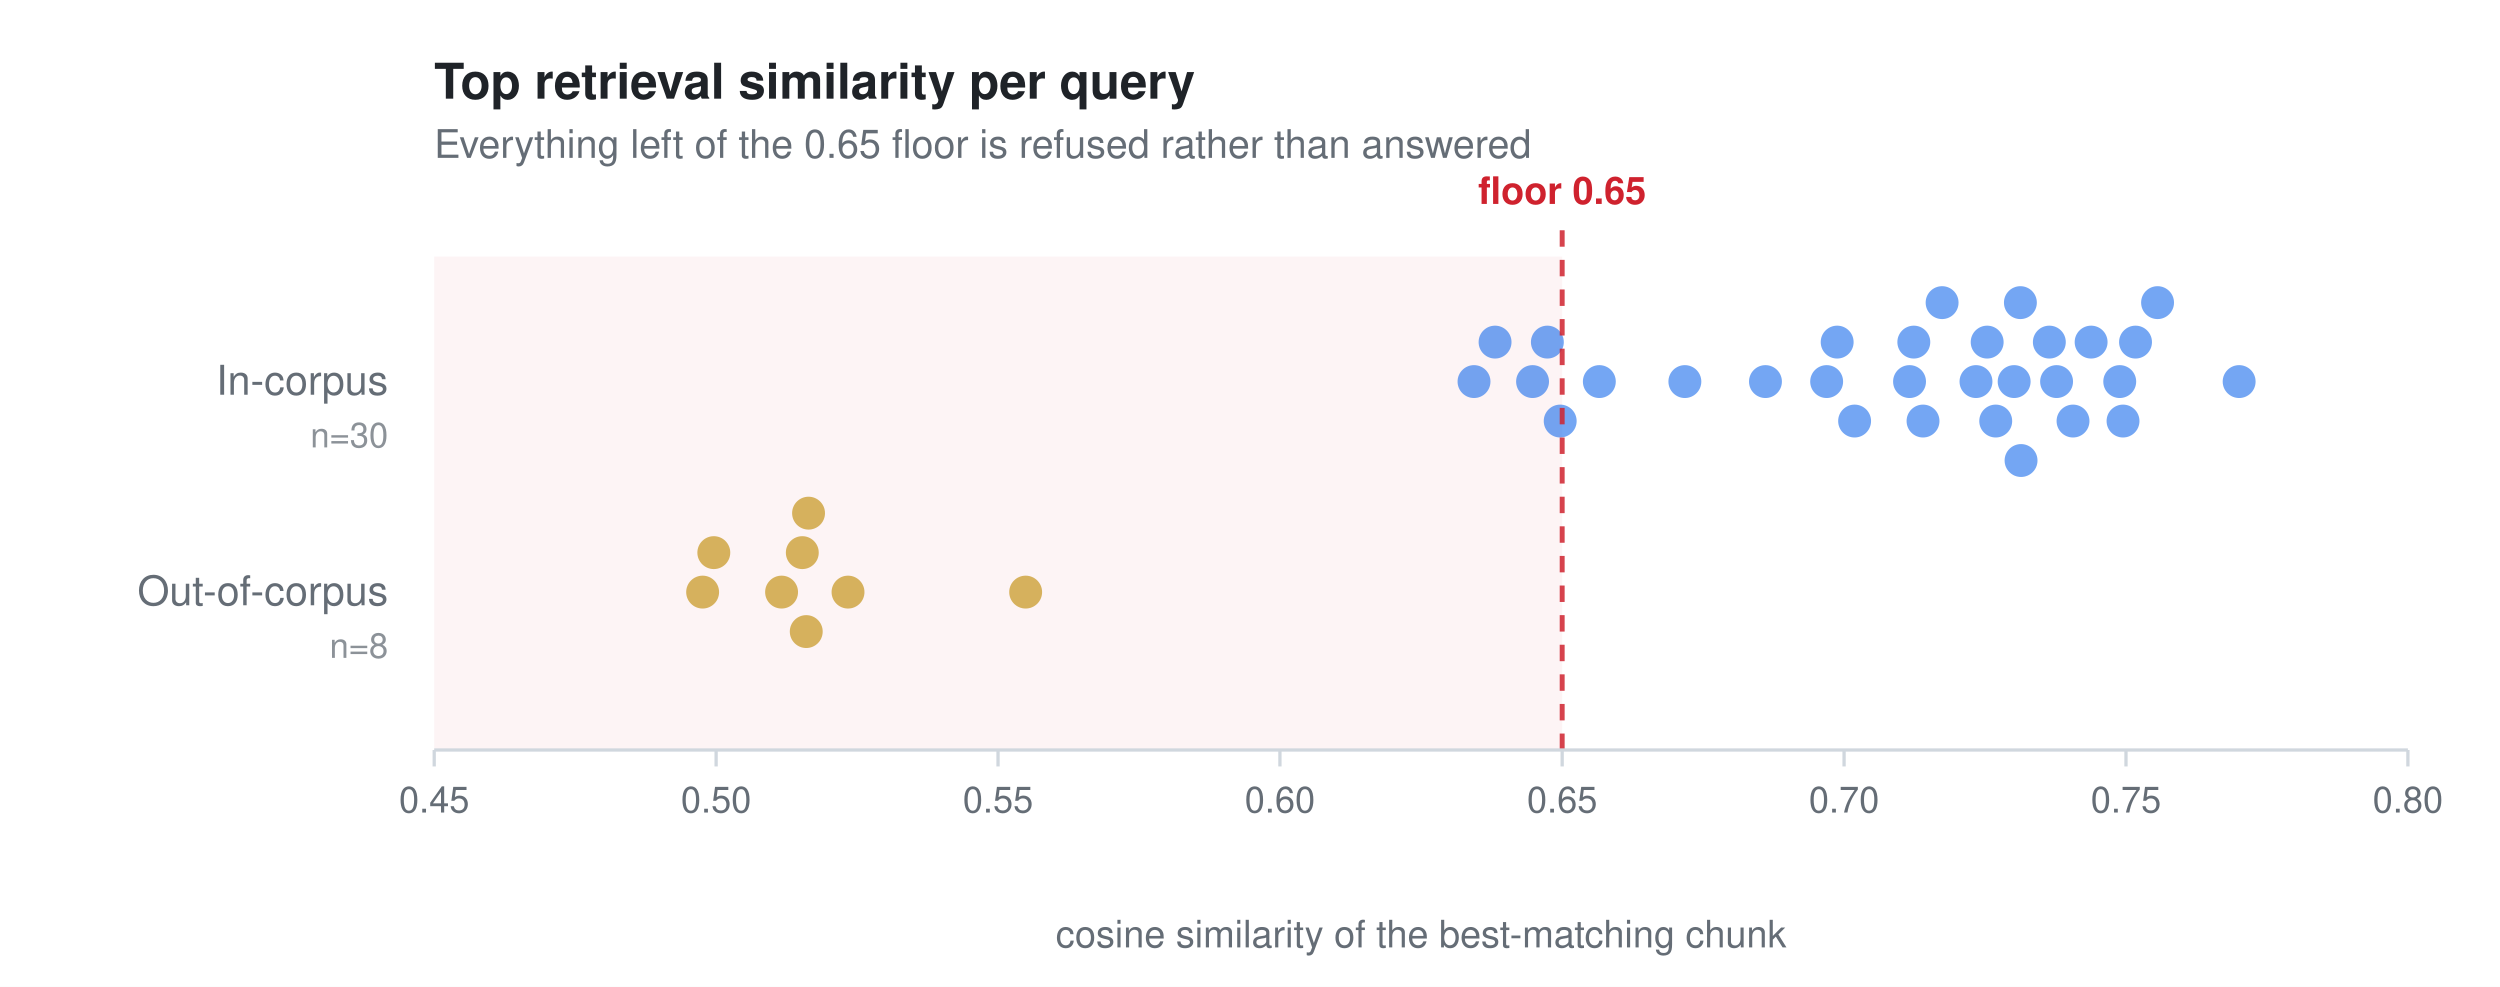
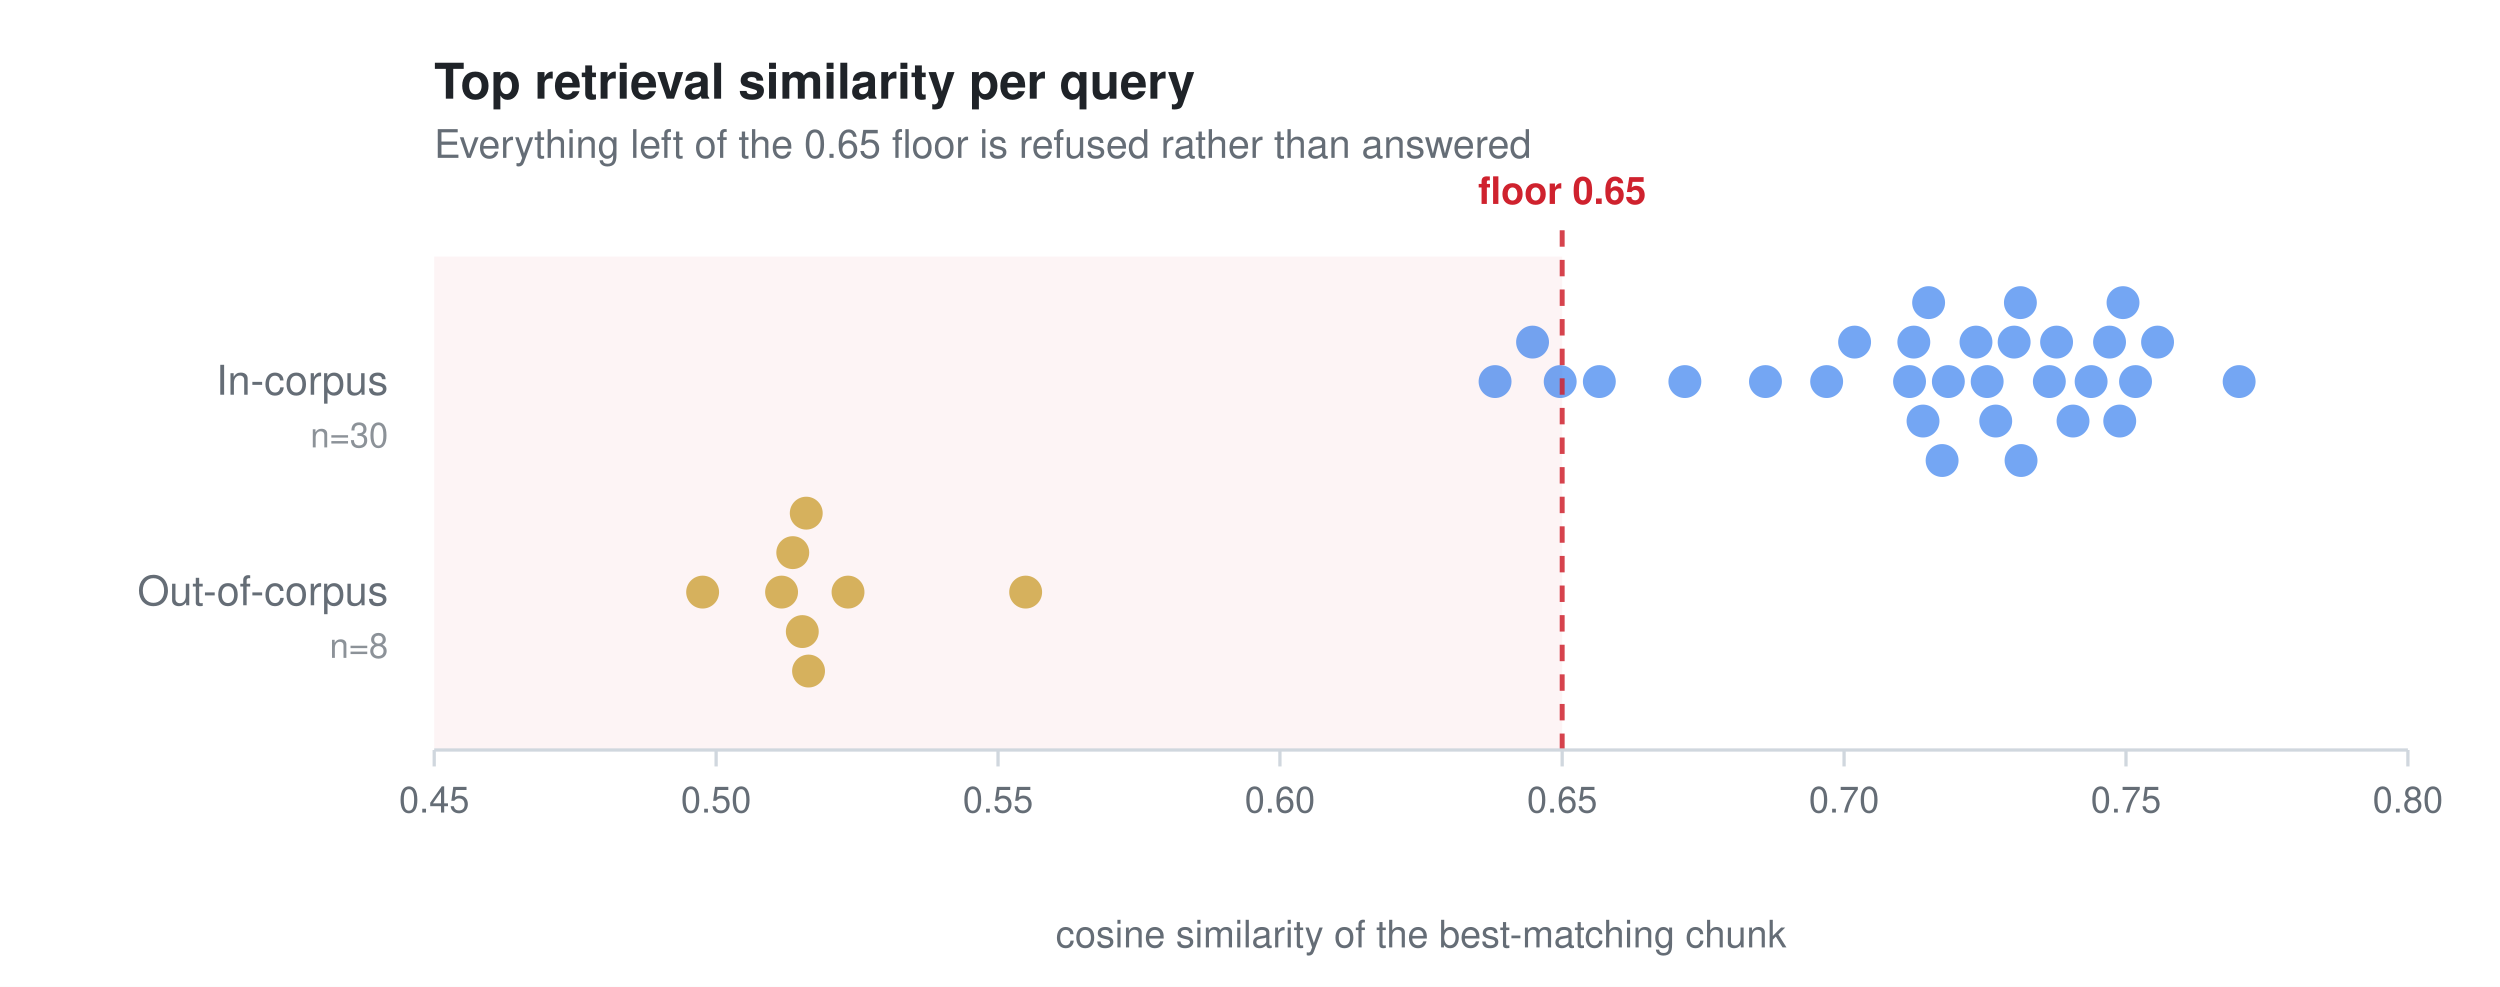
<svg xmlns="http://www.w3.org/2000/svg" viewBox="0 0 760 300" width="760" height="300" role="img" aria-label="Top retrieval similarity per query, against the 0.65 floor">
  <style>.bg{fill:#ffffff}.ttl{fill:#1f2328}.sub{fill:#656d76}.lbl{fill:#656d76}.ax{stroke:#d0d7de}.zone{fill:#cf222e;fill-opacity:.05}.flr{stroke:#cf222e;stroke-opacity:.85}.flrT{fill:#cf222e}.a{fill:#1f6feb}.b{fill:#bf8700}@media(prefers-color-scheme:dark){.bg{fill:#0d1117}.ttl{fill:#e6edf3}.sub{fill:#8b949e}.lbl{fill:#8b949e}.ax{stroke:#30363d}.zone{fill:#f85149;fill-opacity:.08}.flr{stroke:#f85149}.flrT{fill:#f85149}.a{fill:#58a6ff}.b{fill:#d29922}}text{font-family:-apple-system,BlinkMacSystemFont,'Segoe UI',Helvetica,Arial,sans-serif}</style>
  <rect class="bg" x="0" y="0" width="760" height="300" />
  <text class="ttl" x="132" y="30" font-size="15" font-weight="600">Top retrieval similarity per query</text>
  <text class="sub" x="132" y="48" font-size="12">Everything left of the 0.65 floor is refused rather than answered</text>
  <rect class="zone" x="132" y="78" width="342.9" height="150" />
  <text class="lbl" x="118" y="120" font-size="12.5" text-anchor="end">In-corpus</text>
  <text class="lbl" x="118" y="136" font-size="10.5" text-anchor="end" opacity=".75">n=30</text>
-   <circle class="a" cx="448.1" cy="116.0" r="5.0" fill-opacity=".62" />
-   <circle class="a" cx="454.5" cy="104.0" r="5.0" fill-opacity=".62" />
-   <circle class="a" cx="465.9" cy="116.0" r="5.0" fill-opacity=".62" />
-   <circle class="a" cx="470.4" cy="104.0" r="5.0" fill-opacity=".62" />
-   <circle class="a" cx="474.3" cy="128.0" r="5.0" fill-opacity=".62" />
+   <circle class="a" cx="454.5" cy="116.0" r="5.0" fill-opacity=".62" />
+   <circle class="a" cx="465.9" cy="104.0" r="5.0" fill-opacity=".62" />
+   <circle class="a" cx="474.3" cy="116.0" r="5.0" fill-opacity=".62" />
  <circle class="a" cx="486.2" cy="116.0" r="5.0" fill-opacity=".62" />
  <circle class="a" cx="512.2" cy="116.0" r="5.0" fill-opacity=".62" />
  <circle class="a" cx="536.7" cy="116.0" r="5.0" fill-opacity=".62" />
  <circle class="a" cx="555.3" cy="116.0" r="5.0" fill-opacity=".62" />
-   <circle class="a" cx="558.5" cy="104.0" r="5.0" fill-opacity=".62" />
-   <circle class="a" cx="563.8" cy="128.0" r="5.0" fill-opacity=".62" />
+   <circle class="a" cx="563.8" cy="104.0" r="5.0" fill-opacity=".62" />
  <circle class="a" cx="580.5" cy="116.0" r="5.0" fill-opacity=".62" />
  <circle class="a" cx="581.8" cy="104.0" r="5.0" fill-opacity=".62" />
  <circle class="a" cx="584.6" cy="128.0" r="5.0" fill-opacity=".62" />
-   <circle class="a" cx="590.4" cy="92.0" r="5.0" fill-opacity=".62" />
-   <circle class="a" cx="600.7" cy="116.0" r="5.0" fill-opacity=".62" />
-   <circle class="a" cx="604.1" cy="104.0" r="5.0" fill-opacity=".62" />
+   <circle class="a" cx="586.3" cy="92.0" r="5.0" fill-opacity=".62" />
+   <circle class="a" cx="590.4" cy="140.0" r="5.0" fill-opacity=".62" />
+   <circle class="a" cx="592.3" cy="116.0" r="5.0" fill-opacity=".62" />
+   <circle class="a" cx="600.7" cy="104.0" r="5.0" fill-opacity=".62" />
+   <circle class="a" cx="604.1" cy="116.0" r="5.0" fill-opacity=".62" />
  <circle class="a" cx="606.7" cy="128.0" r="5.0" fill-opacity=".62" />
-   <circle class="a" cx="612.3" cy="116.0" r="5.0" fill-opacity=".62" />
+   <circle class="a" cx="612.3" cy="104.0" r="5.0" fill-opacity=".62" />
  <circle class="a" cx="614.2" cy="92.0" r="5.0" fill-opacity=".62" />
  <circle class="a" cx="614.4" cy="140.0" r="5.0" fill-opacity=".62" />
-   <circle class="a" cx="623.0" cy="104.0" r="5.0" fill-opacity=".62" />
-   <circle class="a" cx="625.2" cy="116.0" r="5.0" fill-opacity=".62" />
+   <circle class="a" cx="623.0" cy="116.0" r="5.0" fill-opacity=".62" />
+   <circle class="a" cx="625.2" cy="104.0" r="5.0" fill-opacity=".62" />
  <circle class="a" cx="630.2" cy="128.0" r="5.0" fill-opacity=".62" />
-   <circle class="a" cx="635.7" cy="104.0" r="5.0" fill-opacity=".62" />
-   <circle class="a" cx="644.4" cy="116.0" r="5.0" fill-opacity=".62" />
-   <circle class="a" cx="645.4" cy="128.0" r="5.0" fill-opacity=".62" />
-   <circle class="a" cx="649.2" cy="104.0" r="5.0" fill-opacity=".62" />
-   <circle class="a" cx="655.9" cy="92.0" r="5.0" fill-opacity=".62" />
+   <circle class="a" cx="635.7" cy="116.0" r="5.0" fill-opacity=".62" />
+   <circle class="a" cx="641.3" cy="104.0" r="5.0" fill-opacity=".62" />
+   <circle class="a" cx="644.4" cy="128.0" r="5.0" fill-opacity=".62" />
+   <circle class="a" cx="645.4" cy="92.0" r="5.0" fill-opacity=".62" />
+   <circle class="a" cx="649.2" cy="116.0" r="5.0" fill-opacity=".62" />
+   <circle class="a" cx="655.9" cy="104.0" r="5.0" fill-opacity=".62" />
  <circle class="a" cx="680.7" cy="116.0" r="5.0" fill-opacity=".62" />
  <text class="lbl" x="118" y="184" font-size="12.5" text-anchor="end">Out-of-corpus</text>
  <text class="lbl" x="118" y="200" font-size="10.5" text-anchor="end" opacity=".75">n=8</text>
  <circle class="b" cx="213.6" cy="180.0" r="5.0" fill-opacity=".62" />
-   <circle class="b" cx="217.0" cy="168.0" r="5.0" fill-opacity=".62" />
  <circle class="b" cx="237.6" cy="180.0" r="5.0" fill-opacity=".62" />
-   <circle class="b" cx="243.9" cy="168.0" r="5.0" fill-opacity=".62" />
-   <circle class="b" cx="245.1" cy="192.0" r="5.0" fill-opacity=".62" />
-   <circle class="b" cx="245.8" cy="156.0" r="5.0" fill-opacity=".62" />
+   <circle class="b" cx="241.0" cy="168.0" r="5.0" fill-opacity=".62" />
+   <circle class="b" cx="243.9" cy="192.0" r="5.0" fill-opacity=".62" />
+   <circle class="b" cx="245.1" cy="156.0" r="5.0" fill-opacity=".62" />
+   <circle class="b" cx="245.8" cy="204.0" r="5.0" fill-opacity=".62" />
  <circle class="b" cx="257.8" cy="180.0" r="5.0" fill-opacity=".62" />
  <circle class="b" cx="311.8" cy="180.0" r="5.0" fill-opacity=".62" />
  <line class="flr" x1="474.9" y1="70" x2="474.9" y2="228" stroke-width="1.5" stroke-dasharray="5 4" />
  <text class="flrT" x="474.9" y="62" font-size="11.5" font-weight="600" text-anchor="middle">floor 0.65</text>
  <line class="ax" x1="132" y1="228" x2="732" y2="228" />
  <line class="ax" x1="132.0" y1="228" x2="132.0" y2="233" />
  <text class="lbl" x="132.0" y="247" font-size="11" text-anchor="middle">0.45</text>
  <line class="ax" x1="217.7" y1="228" x2="217.7" y2="233" />
  <text class="lbl" x="217.7" y="247" font-size="11" text-anchor="middle">0.50</text>
  <line class="ax" x1="303.4" y1="228" x2="303.4" y2="233" />
  <text class="lbl" x="303.4" y="247" font-size="11" text-anchor="middle">0.55</text>
  <line class="ax" x1="389.1" y1="228" x2="389.1" y2="233" />
  <text class="lbl" x="389.1" y="247" font-size="11" text-anchor="middle">0.60</text>
  <line class="ax" x1="474.9" y1="228" x2="474.9" y2="233" />
  <text class="lbl" x="474.9" y="247" font-size="11" text-anchor="middle">0.65</text>
  <line class="ax" x1="560.6" y1="228" x2="560.6" y2="233" />
  <text class="lbl" x="560.6" y="247" font-size="11" text-anchor="middle">0.70</text>
  <line class="ax" x1="646.3" y1="228" x2="646.3" y2="233" />
  <text class="lbl" x="646.3" y="247" font-size="11" text-anchor="middle">0.75</text>
  <line class="ax" x1="732.0" y1="228" x2="732.0" y2="233" />
  <text class="lbl" x="732.0" y="247" font-size="11" text-anchor="middle">0.80</text>
  <text class="lbl" x="432.0" y="288" font-size="11.5" text-anchor="middle">cosine similarity of the best-matching chunk</text>
</svg>
